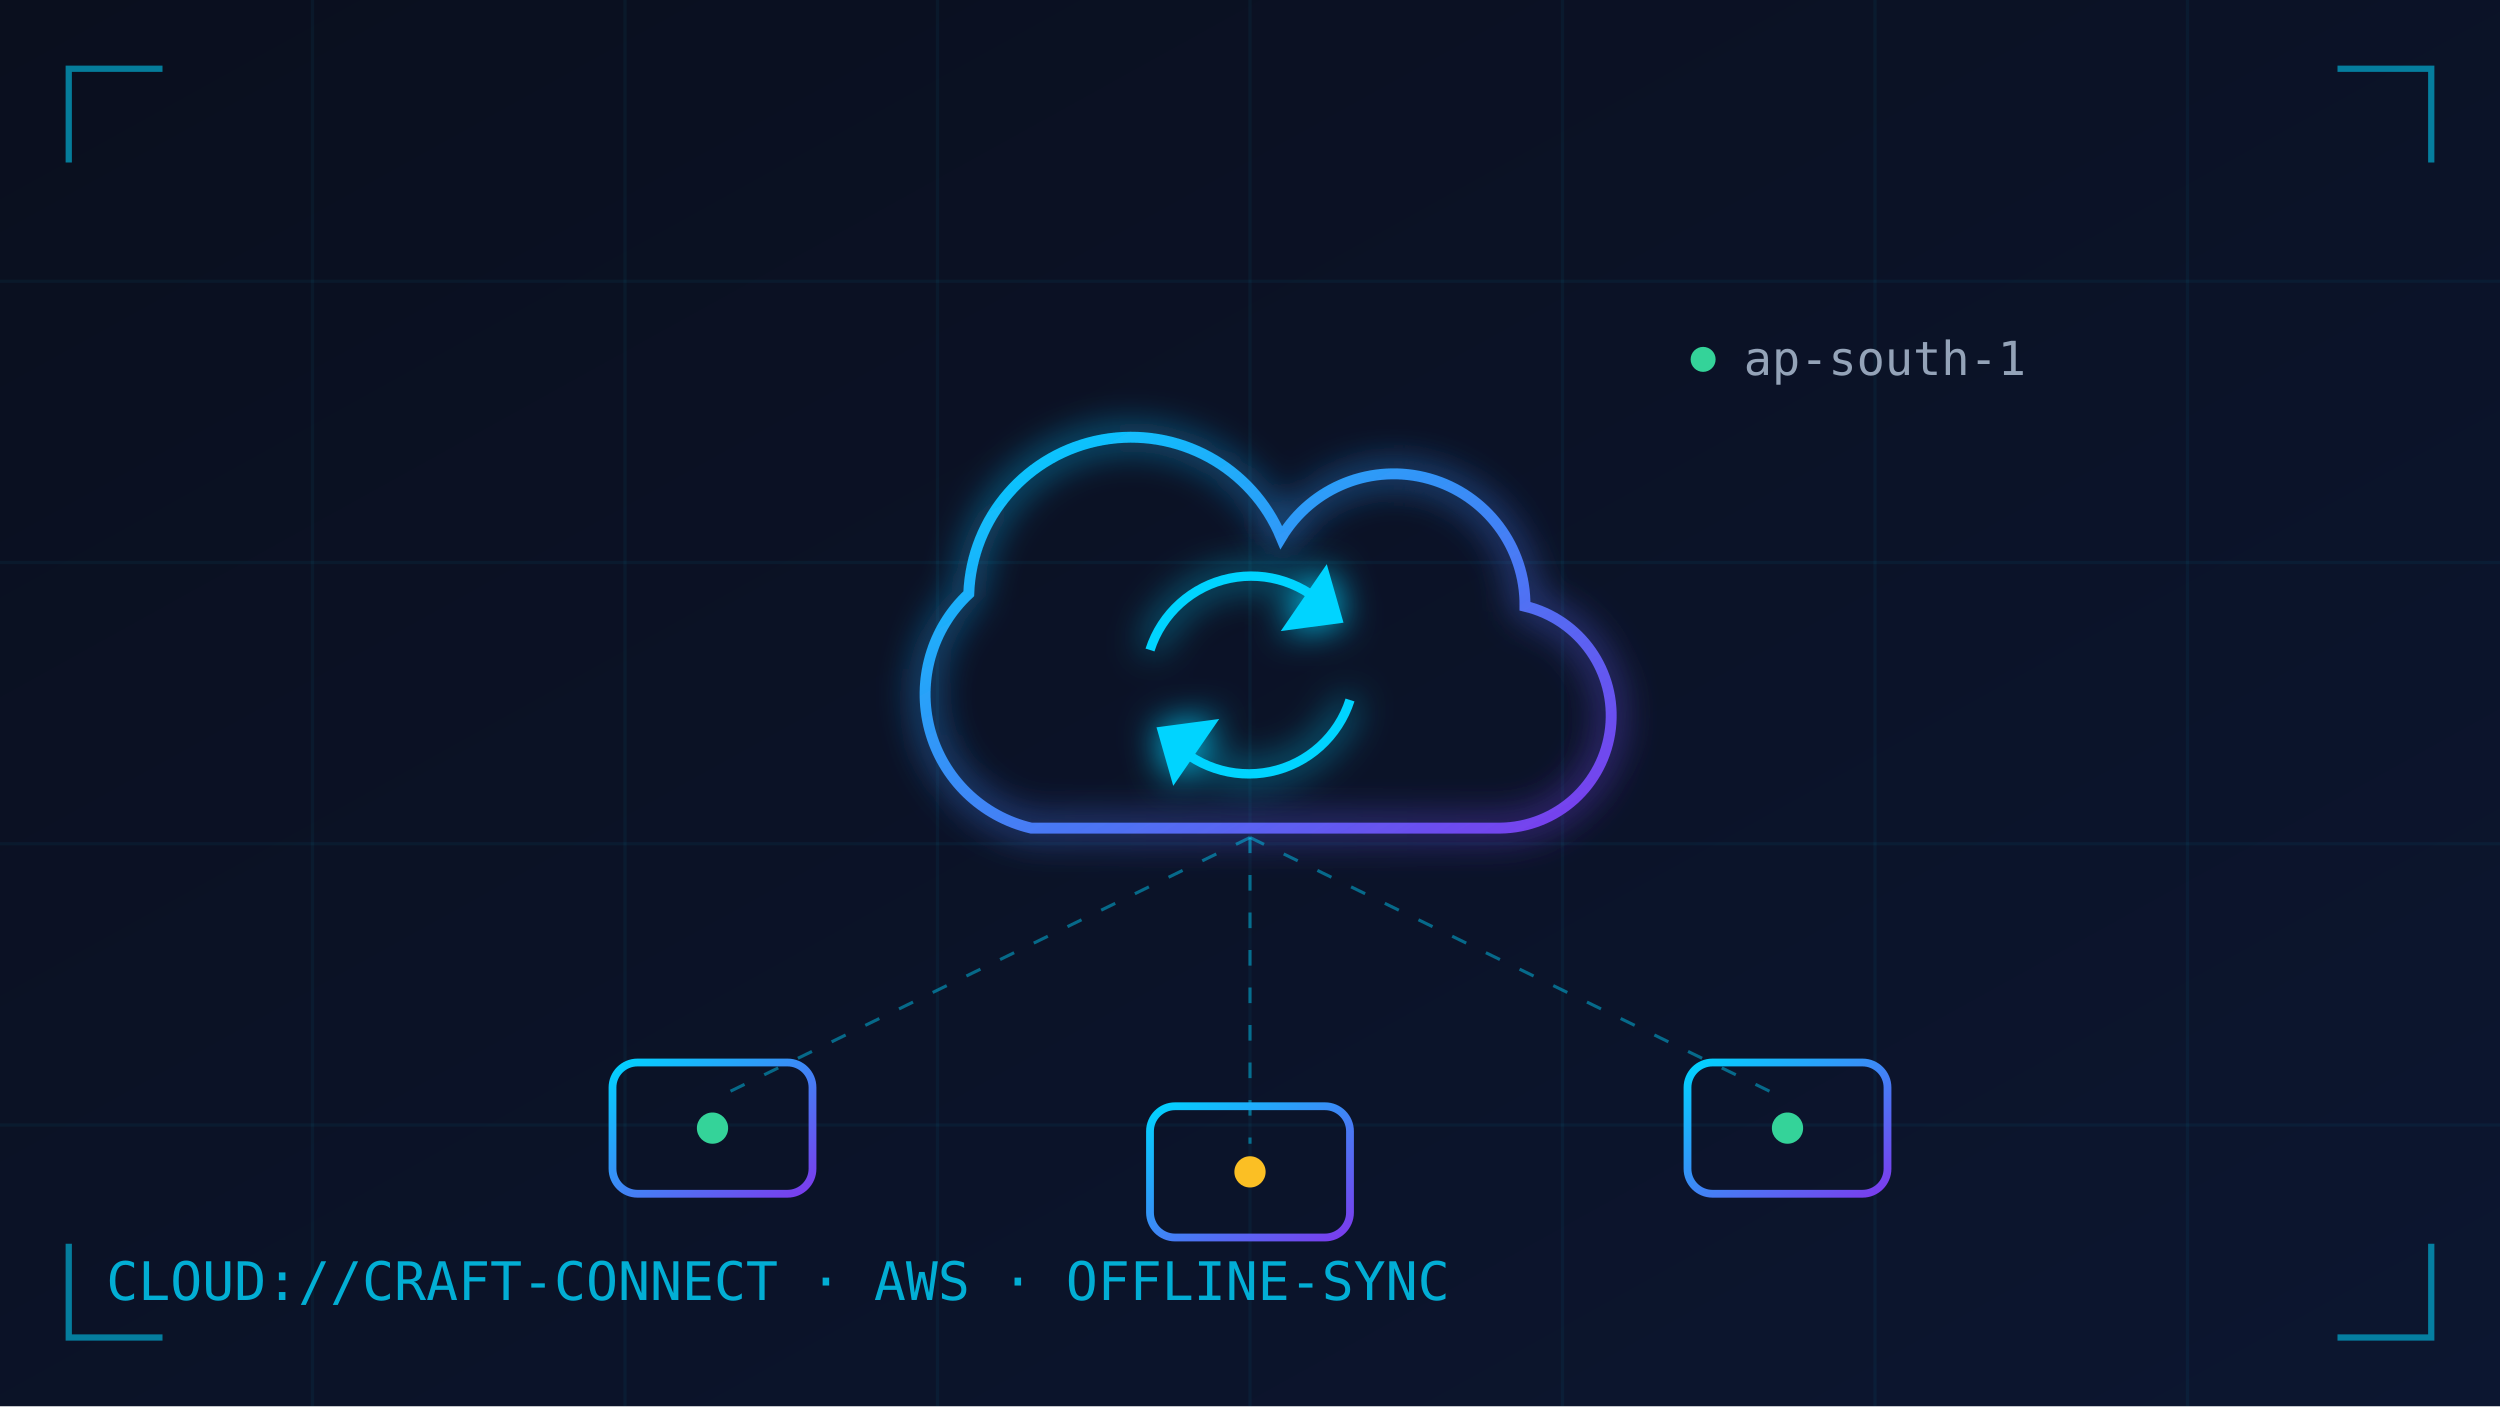
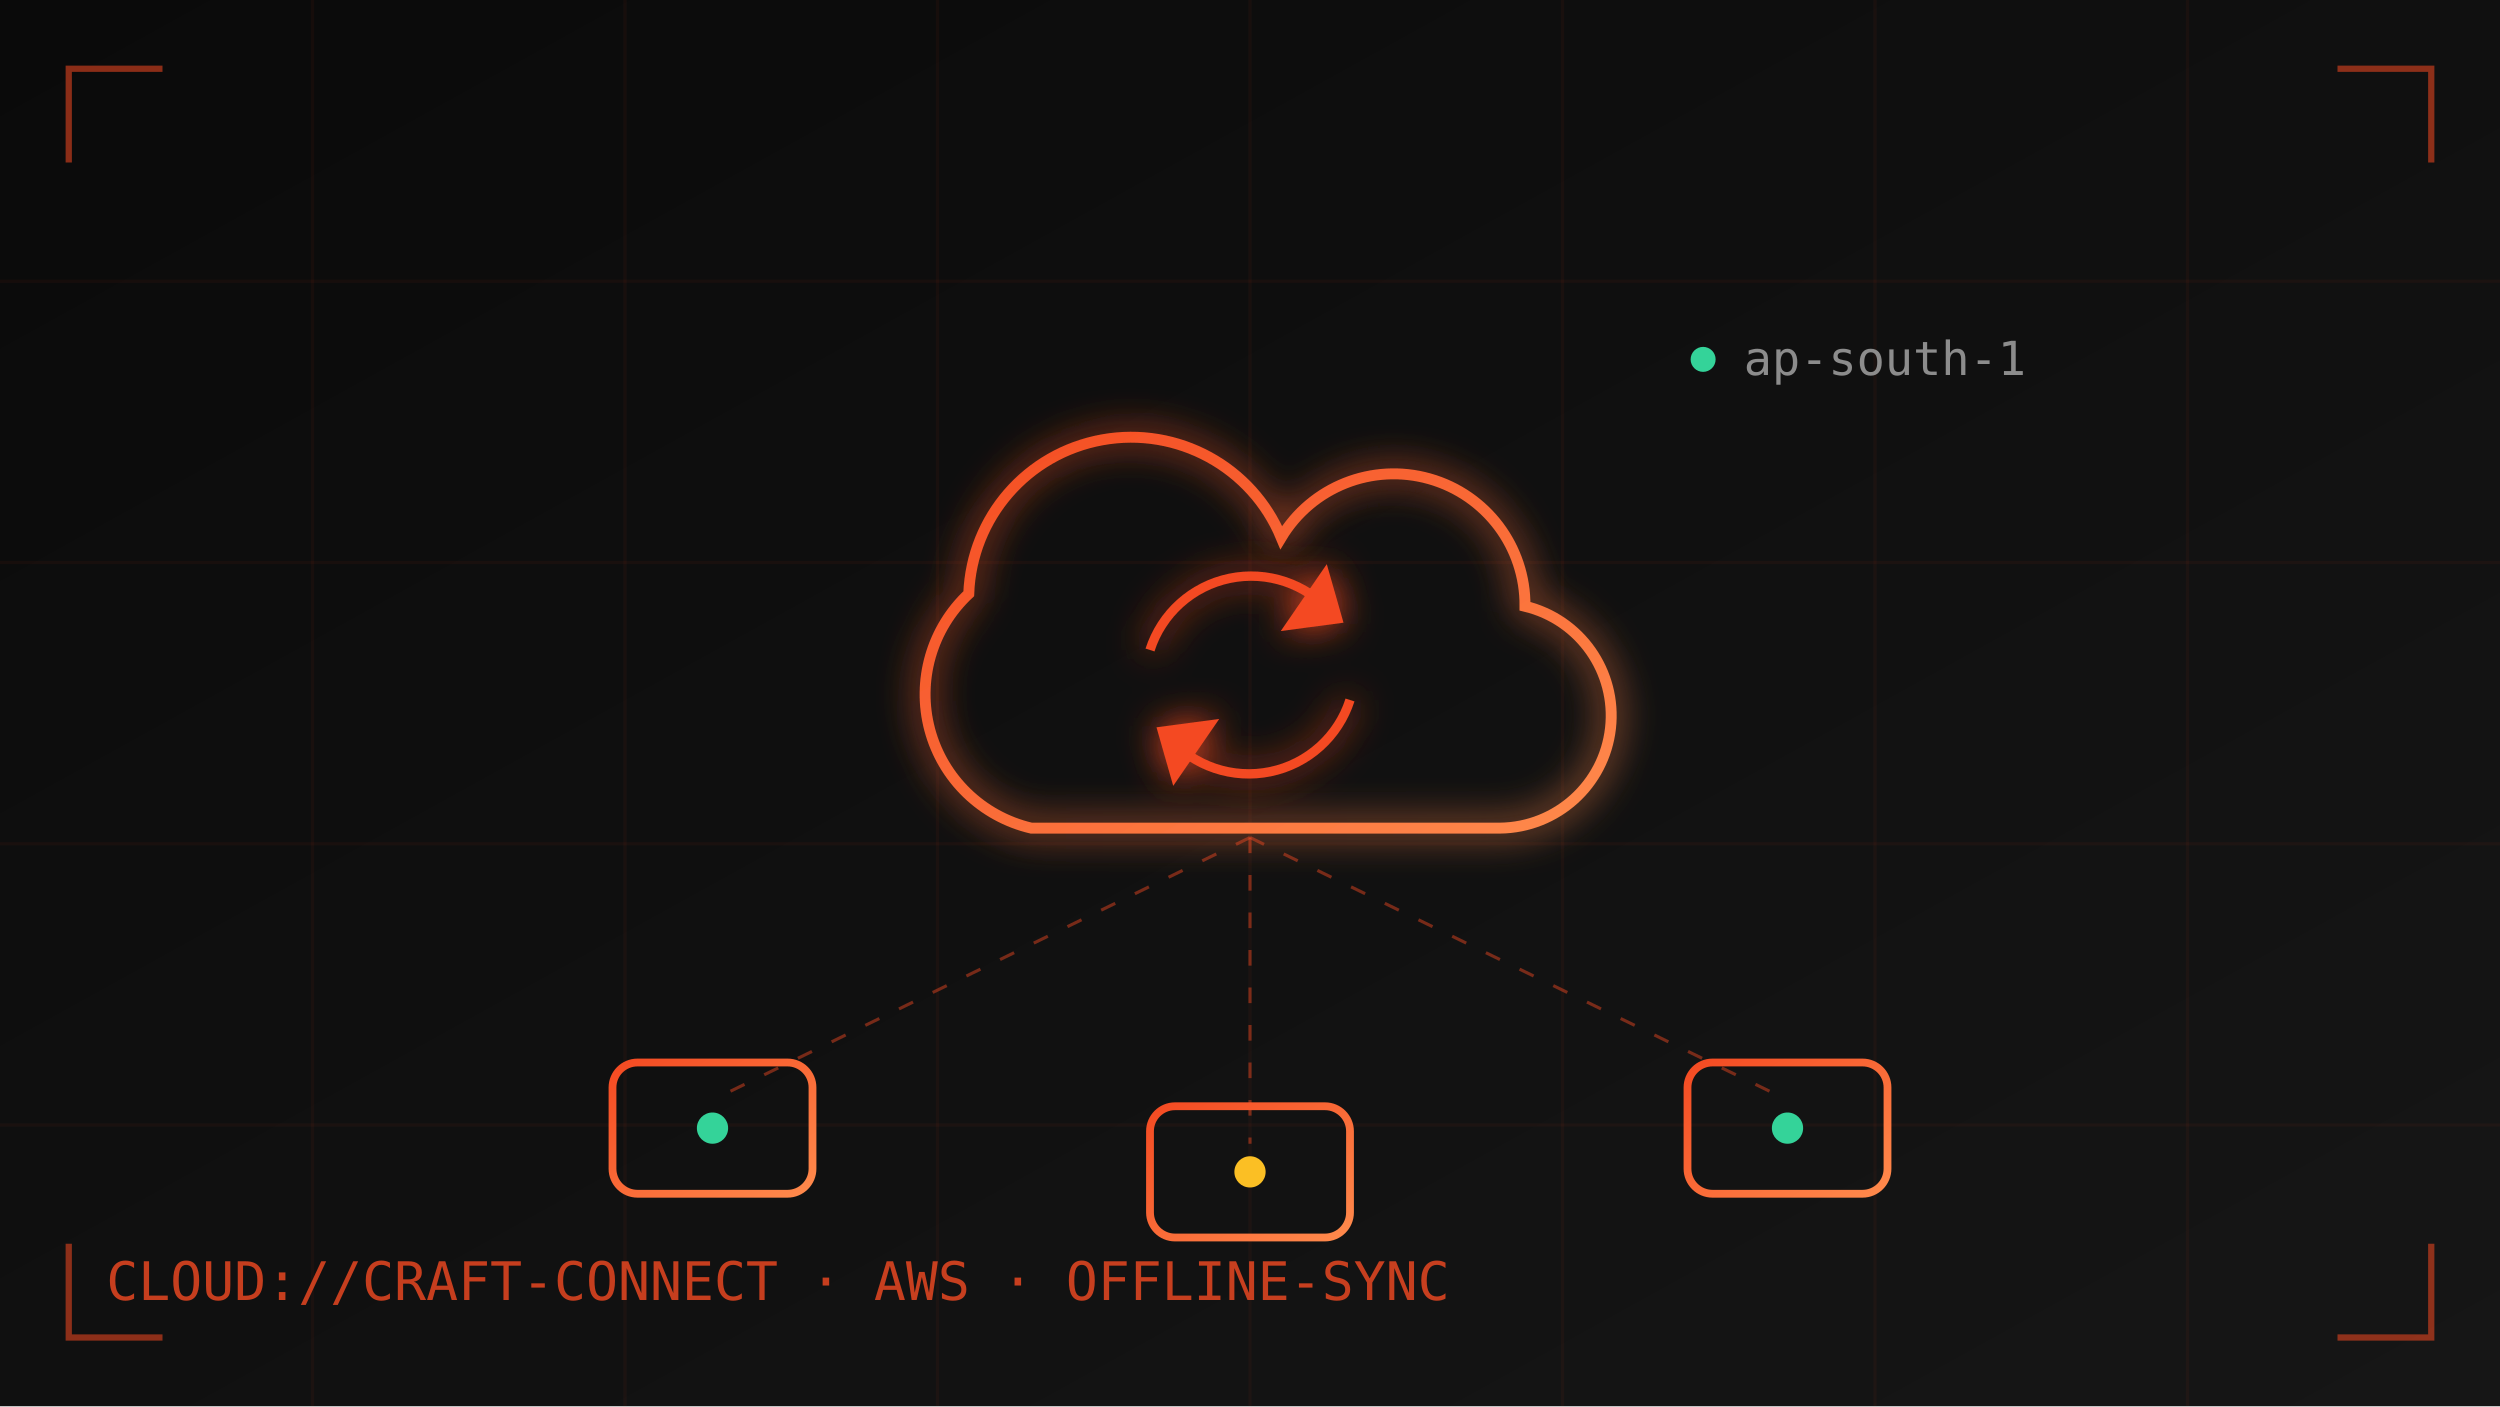
<svg xmlns="http://www.w3.org/2000/svg" viewBox="0 0 800 450" role="img" aria-label="Craft Connect cloud platform cover">
  <defs>
    <linearGradient id="bg" x1="0" y1="0" x2="1" y2="1">
-       <stop offset="0" stop-color="#0a0f1e" />
-       <stop offset="1" stop-color="#0c1630" />
+       <stop offset="0" stop-color="#0A0A0A" />
+       <stop offset="1" stop-color="#161616" />
    </linearGradient>
    <linearGradient id="acc" x1="0" y1="0" x2="1" y2="1">
-       <stop offset="0" stop-color="#00d4ff" />
-       <stop offset="1" stop-color="#7c3aed" />
+       <stop offset="0" stop-color="#F44A22" />
+       <stop offset="1" stop-color="#FF8A4C" />
    </linearGradient>
    <filter id="glow" x="-40%" y="-40%" width="180%" height="180%">
      <feGaussianBlur stdDeviation="6" result="b" />
      <feMerge>
        <feMergeNode in="b" />
        <feMergeNode in="SourceGraphic" />
      </feMerge>
    </filter>
  </defs>
  <rect width="800" height="450" fill="url(#bg)" />
-   <g stroke="#00d4ff" stroke-opacity="0.05">
+   <g stroke="#F44A22" stroke-opacity="0.05">
    <path d="M0 90H800M0 180H800M0 270H800M0 360H800" />
    <path d="M100 0V450M200 0V450M300 0V450M400 0V450M500 0V450M600 0V450M700 0V450" />
  </g>
  <path d="M310 190 a52 52 0 0 1 100 -18 a42 42 0 0 1 78 22 a36 36 0 0 1 -8 71 H330 a44 44 0 0 1 -20 -75 Z" fill="none" stroke="url(#acc)" stroke-width="3.5" filter="url(#glow)" />
-   <g stroke="#00d4ff" stroke-width="3" fill="none" filter="url(#glow)">
+   <g stroke="#F44A22" stroke-width="3" fill="none" filter="url(#glow)">
    <path d="M368 208 a34 34 0 0 1 58 -12" />
-     <path d="M424 184 l4 14 l-15 2 Z" fill="#00d4ff" />
+     <path d="M424 184 l4 14 l-15 2 Z" fill="#F44A22" />
    <path d="M432 224 a34 34 0 0 1 -58 12" />
-     <path d="M376 248 l-4 -14 l15 -2 Z" fill="#00d4ff" />
+     <path d="M376 248 l-4 -14 l15 -2 Z" fill="#F44A22" />
  </g>
-   <g stroke="#00d4ff" stroke-opacity="0.45" stroke-dasharray="5 7">
+   <g stroke="#F44A22" stroke-opacity="0.45" stroke-dasharray="5 7">
    <line x1="400" y1="268" x2="228" y2="352" />
    <line x1="400" y1="268" x2="400" y2="366" />
    <line x1="400" y1="268" x2="572" y2="352" />
  </g>
  <g fill="none" stroke="url(#acc)" stroke-width="2.5">
    <rect x="196" y="340" width="64" height="42" rx="8" />
    <rect x="368" y="354" width="64" height="42" rx="8" />
    <rect x="540" y="340" width="64" height="42" rx="8" />
  </g>
  <circle cx="228" cy="361" r="5" fill="#34d399" />
  <circle cx="400" cy="375" r="5" fill="#fbbf24" />
  <circle cx="572" cy="361" r="5" fill="#34d399" />
-   <text x="558" y="120" font-family="Consolas,Menlo,monospace" font-size="15" fill="#94a3b8">ap-south-1</text>
+   <text x="558" y="120" font-family="Consolas,Menlo,monospace" font-size="15" fill="#8C8C8C">ap-south-1</text>
  <circle cx="545" cy="115" r="4" fill="#34d399" />
-   <g stroke="#00d4ff" stroke-width="2" stroke-opacity="0.55" fill="none">
+   <g stroke="#F44A22" stroke-width="2" stroke-opacity="0.55" fill="none">
    <path d="M22 52 V22 H52" />
    <path d="M748 22 H778 V52" />
    <path d="M778 398 V428 H748" />
    <path d="M52 428 H22 V398" />
  </g>
-   <text x="34" y="416" font-family="Consolas,Menlo,monospace" font-size="17" fill="#00d4ff" fill-opacity="0.8">CLOUD://CRAFT-CONNECT · AWS · OFFLINE-SYNC</text>
+   <text x="34" y="416" font-family="Consolas,Menlo,monospace" font-size="17" fill="#F44A22" fill-opacity="0.8">CLOUD://CRAFT-CONNECT · AWS · OFFLINE-SYNC</text>
</svg>
